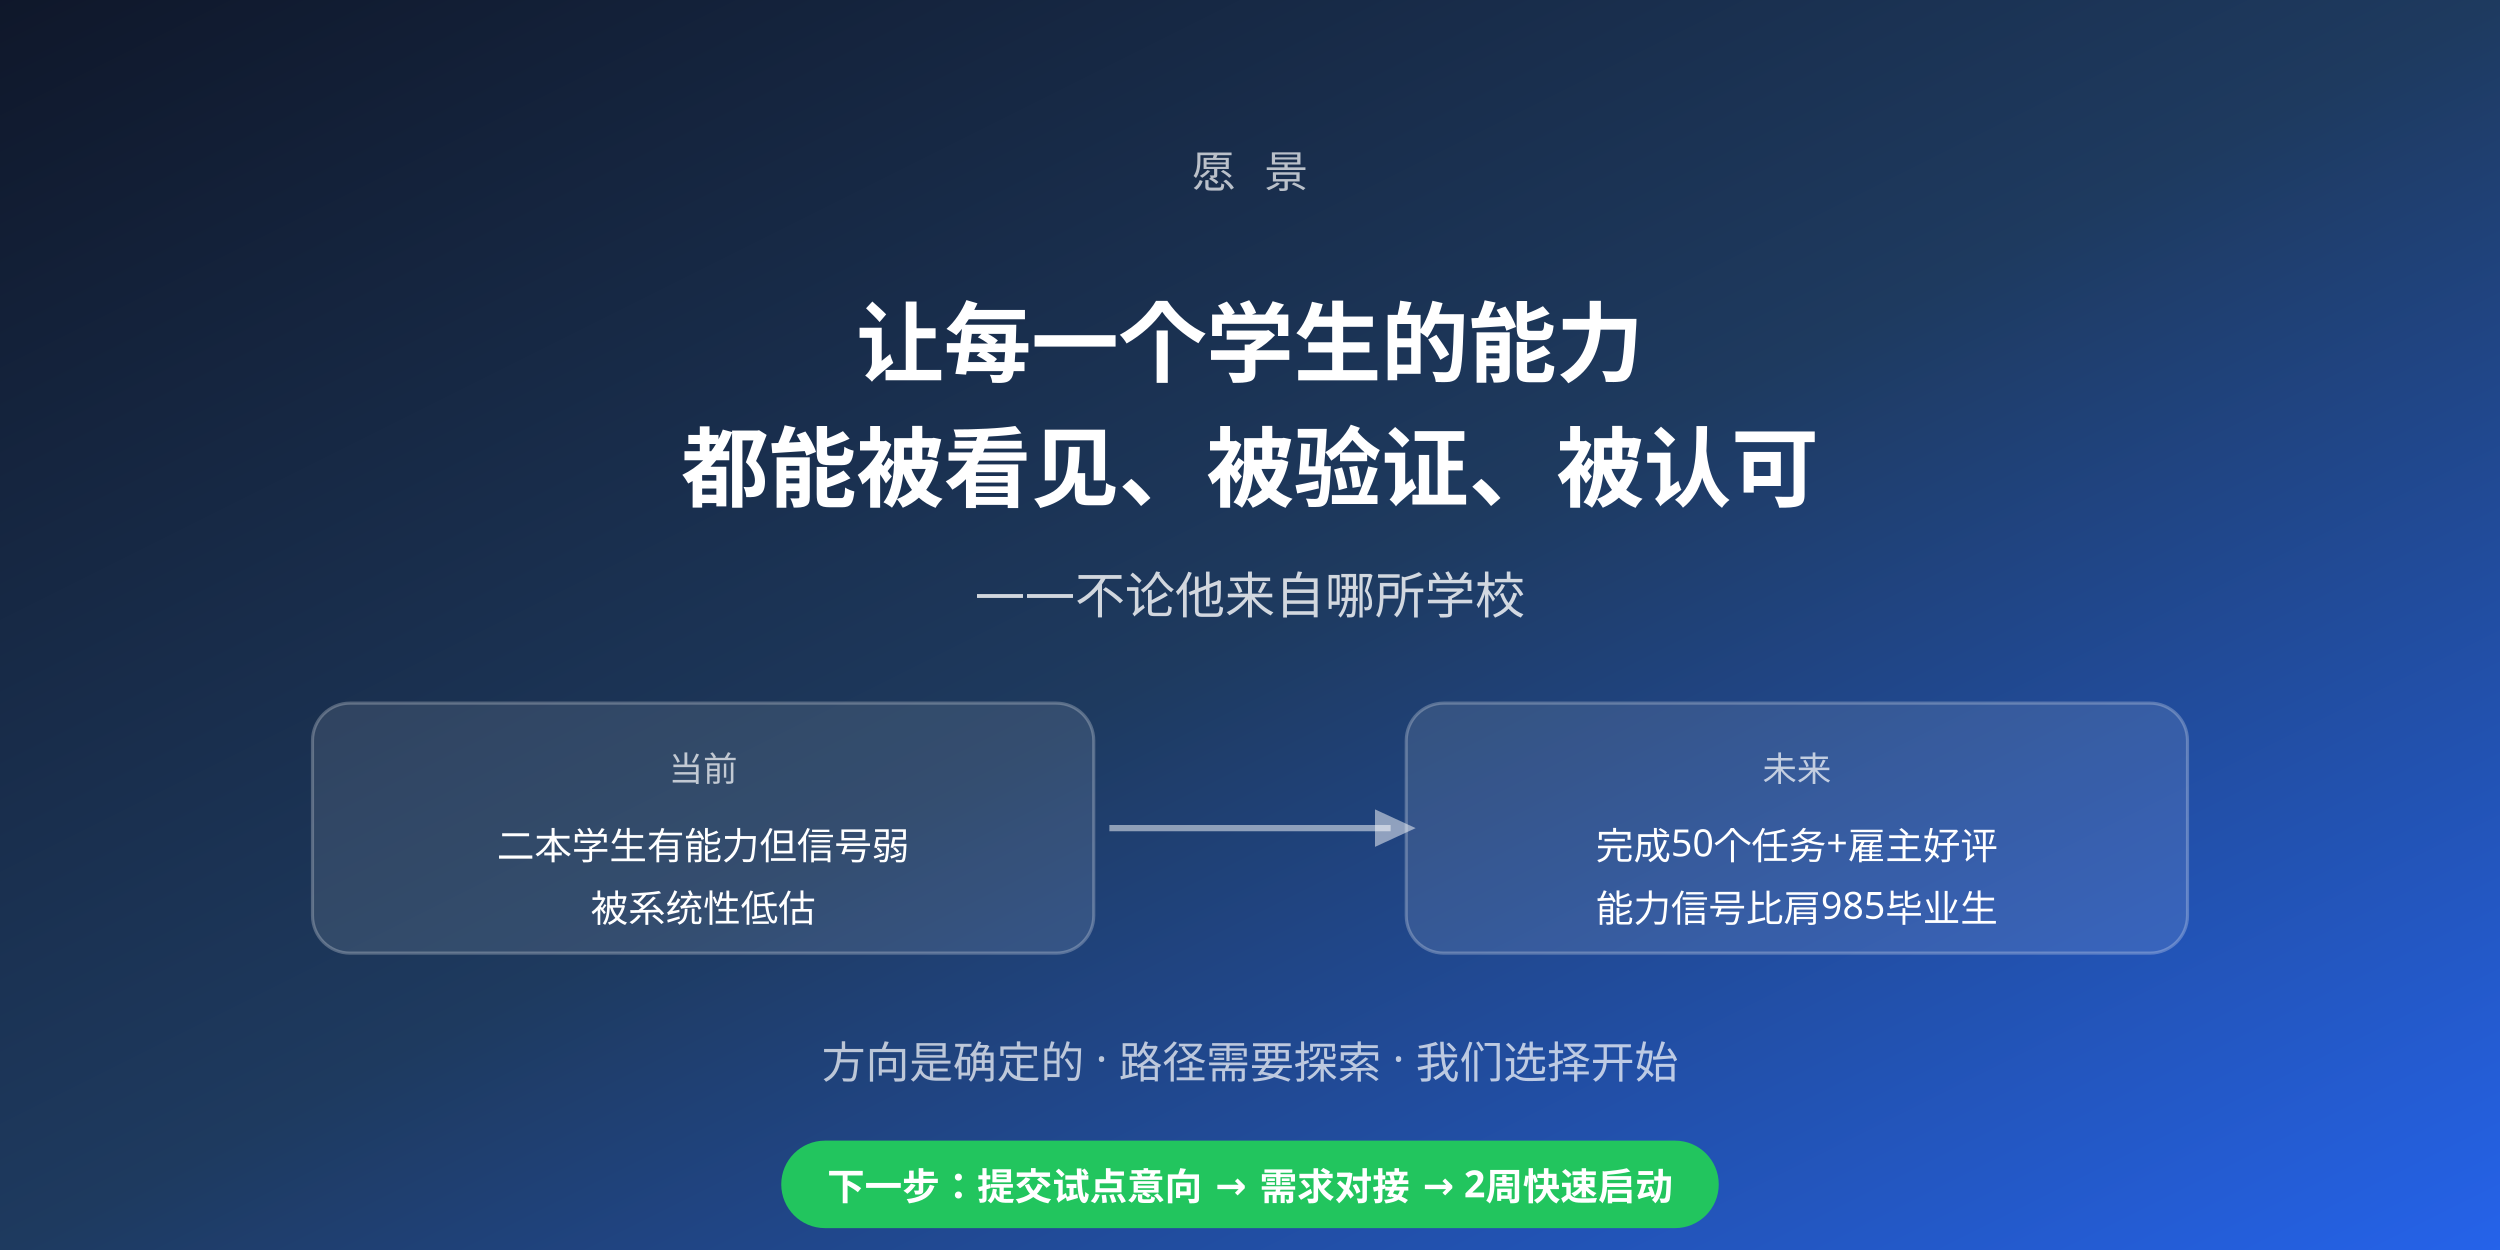
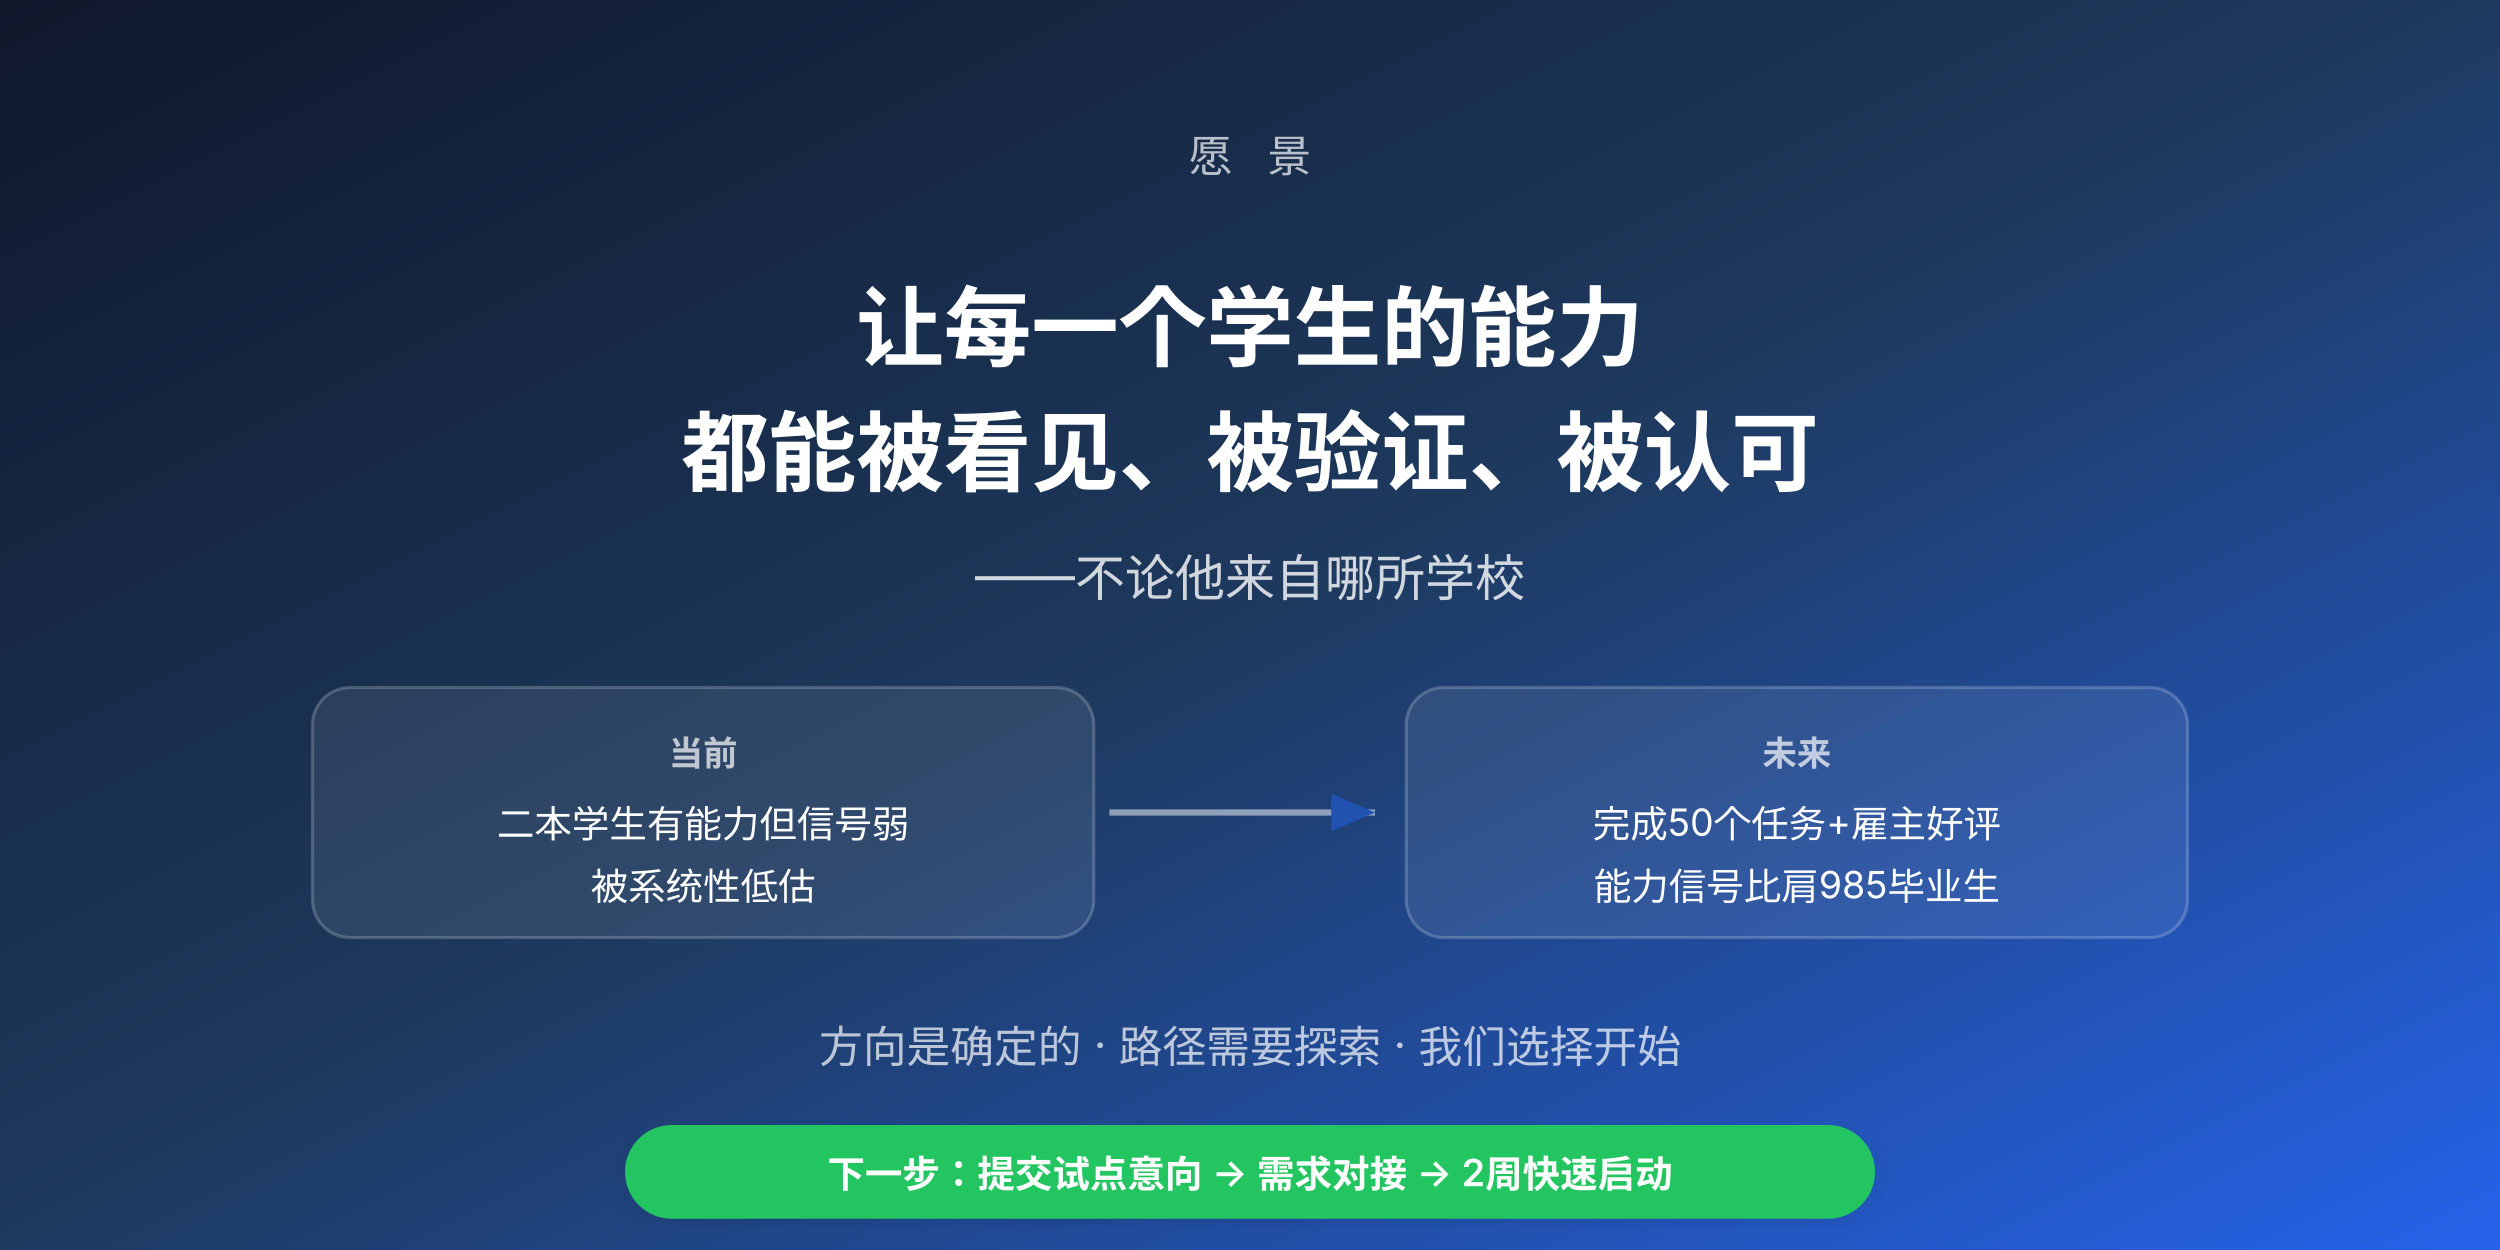
<svg xmlns="http://www.w3.org/2000/svg" width="800" height="400" viewBox="0 0 800 400">
  <defs>
-     <linearGradient id="vg" x1="0%" y1="0%" x2="100%" y2="100%">
+     <filter id="shadow" x="-4%" y="-4%" width="108%" height="112%">
+       <feDropShadow dx="0" dy="2" stdDeviation="4" flood-color="#0f172a" flood-opacity="0.08" />
+     </filter>
+     <filter id="shadowLg" x="-4%" y="-4%" width="108%" height="116%">
+       <feDropShadow dx="0" dy="4" stdDeviation="8" flood-color="#0f172a" flood-opacity="0.12" />
+     </filter>
+     <linearGradient id="gBlue" x1="0%" y1="0%" x2="100%" y2="100%">
+       <stop offset="0%" stop-color="#2563eb" />
+       <stop offset="100%" stop-color="#3b82f6" />
+     </linearGradient>
+     <linearGradient id="gGreen" x1="0%" y1="0%" x2="100%" y2="100%">
+       <stop offset="0%" stop-color="#16a34a" />
+       <stop offset="100%" stop-color="#22c55e" />
+     </linearGradient>
+     <linearGradient id="gAmber" x1="0%" y1="0%" x2="100%" y2="100%">
+       <stop offset="0%" stop-color="#d97706" />
+       <stop offset="100%" stop-color="#f59e0b" />
+     </linearGradient>
+     <linearGradient id="gViolet" x1="0%" y1="0%" x2="100%" y2="100%">
+       <stop offset="0%" stop-color="#7c3aed" />
+       <stop offset="100%" stop-color="#8b5cf6" />
+     </linearGradient>
+     <linearGradient id="gTeal" x1="0%" y1="0%" x2="100%" y2="100%">
+       <stop offset="0%" stop-color="#0d9488" />
+       <stop offset="100%" stop-color="#14b8a6" />
+     </linearGradient>
+     <linearGradient id="gDark" x1="0%" y1="0%" x2="100%" y2="100%">
      <stop offset="0%" stop-color="#0f172a" />
      <stop offset="50%" stop-color="#1e3a5f" />
      <stop offset="100%" stop-color="#2563eb" />
    </linearGradient>
+     <linearGradient id="gLine" x1="0%" y1="0%" x2="100%" y2="0%">
+       <stop offset="0%" stop-color="#94a3b8" />
+       <stop offset="100%" stop-color="#22c55e" />
+     </linearGradient>
+     <marker id="arrowB" markerWidth="8" markerHeight="8" refX="7" refY="3" orient="auto">
+       <path d="M0,0 L0,6 L7,3 z" fill="#2563eb" />
+     </marker>
+     <marker id="arrowG" markerWidth="8" markerHeight="8" refX="7" refY="3" orient="auto">
+       <path d="M0,0 L0,6 L7,3 z" fill="#22c55e" />
+     </marker>
+     <marker id="arrowV" markerWidth="8" markerHeight="8" refX="7" refY="3" orient="auto">
+       <path d="M0,0 L0,6 L7,3 z" fill="#7c3aed" />
+     </marker>
+     <marker id="arrowS" markerWidth="8" markerHeight="8" refX="7" refY="3" orient="auto">
+       <path d="M0,0 L0,6 L7,3 z" fill="#64748b" />
+     </marker>
+     <marker id="arrowA" markerWidth="8" markerHeight="8" refX="7" refY="3" orient="auto">
+       <path d="M0,0 L0,6 L7,3 z" fill="#d97706" />
+     </marker>
  </defs>
-   <rect width="800" height="400" rx="0" fill="url(#vg)" />
-   <text x="400" y="60" text-anchor="middle" fill="#fff" font-family="sans-serif" font-size="14" letter-spacing="3" opacity="0.7">愿 景</text>
-   <text x="400" y="120" text-anchor="middle" fill="#fff" font-family="sans-serif" font-size="28" font-weight="800">让每一个学生的能力</text>
-   <text x="400" y="160" text-anchor="middle" fill="#fff" font-family="sans-serif" font-size="28" font-weight="800">都能被看见、被验证、被认可</text>
-   <text x="400" y="195" text-anchor="middle" fill="#fff" font-family="sans-serif" font-size="16" opacity="0.8">——不论他来自哪所学校</text>
-   <rect x="100" y="225" width="250" height="80" rx="12" fill="rgba(255,255,255,0.1)" stroke="rgba(255,255,255,0.25)" />
-   <text x="225" y="250" text-anchor="middle" fill="#fff" font-family="sans-serif" font-size="11" opacity="0.7">当前</text>
-   <text x="225" y="275" text-anchor="middle" fill="#fff" font-family="sans-serif" font-size="12">二本学生有能力但信号弱</text>
-   <text x="225" y="295" text-anchor="middle" fill="#fff" font-family="sans-serif" font-size="12">被系统性低估</text>
-   <rect x="450" y="225" width="250" height="80" rx="12" fill="rgba(255,255,255,0.1)" stroke="rgba(255,255,255,0.25)" />
-   <text x="575" y="250" text-anchor="middle" fill="#fff" font-family="sans-serif" font-size="11" opacity="0.7">未来</text>
-   <text x="575" y="275" text-anchor="middle" fill="#fff" font-family="sans-serif" font-size="12">完成50个任务+雇主好评</text>
-   <text x="575" y="295" text-anchor="middle" fill="#fff" font-family="sans-serif" font-size="12">能力信号比肩985毕业生</text>
-   <path d="M355 265 L445 265" stroke="#fff" stroke-width="2" opacity="0.5" />
-   <polygon points="440,259 453,265 440,271" fill="#fff" opacity="0.5" />
-   <text x="400" y="345" text-anchor="middle" fill="#fff" font-family="sans-serif" font-size="14" opacity="0.7">方向是确定的 · 路径需要探索 · 我们选择开始</text>
-   <rect x="250" y="365" width="300" height="28" rx="14" fill="#22c55e" />
-   <text x="400" y="384" text-anchor="middle" fill="#fff" font-family="sans-serif" font-size="12" font-weight="600">下一步：提交试点意向 → 需求对接 → 2周快速启动</text>
+   <rect width="800" height="400" rx="0" fill="url(#gDark)" />
+   <text x="400" y="55" text-anchor="middle" fill="#ffffff" font-family="system-ui,-apple-system,BlinkMacSystemFont,Segoe UI,sans-serif" font-size="14" font-weight="400" letter-spacing="4" opacity="0.7">愿 景</text>
+   <text x="400" y="115" text-anchor="middle" fill="#ffffff" font-family="system-ui,-apple-system,BlinkMacSystemFont,Segoe UI,sans-serif" font-size="28" font-weight="800">让每一个学生的能力</text>
+   <text x="400" y="155" text-anchor="middle" fill="#ffffff" font-family="system-ui,-apple-system,BlinkMacSystemFont,Segoe UI,sans-serif" font-size="28" font-weight="800">都能被看见、被验证、被认可</text>
+   <text x="400" y="190" text-anchor="middle" fill="#ffffff" font-family="system-ui,-apple-system,BlinkMacSystemFont,Segoe UI,sans-serif" font-size="16" font-weight="400" opacity="0.8">——不论他来自哪所学校</text>
+   <rect x="100" y="220" width="250" height="80" rx="12" fill="rgba(255,255,255,0.08)" stroke="rgba(255,255,255,0.2)" stroke-width="1" />
+   <text x="225" y="245" text-anchor="middle" fill="#ffffff" font-family="system-ui,-apple-system,BlinkMacSystemFont,Segoe UI,sans-serif" font-size="11" font-weight="600" opacity="0.7">当前</text>
+   <text x="225" y="268" text-anchor="middle" fill="#ffffff" font-family="system-ui,-apple-system,BlinkMacSystemFont,Segoe UI,sans-serif" font-size="12">二本学生有能力但信号弱</text>
+   <text x="225" y="288" text-anchor="middle" fill="#ffffff" font-family="system-ui,-apple-system,BlinkMacSystemFont,Segoe UI,sans-serif" font-size="12">被系统性低估</text>
+   <line x1="355" y1="260" x2="440" y2="260" stroke="#ffffff" stroke-width="2" opacity="0.5" marker-end="url(#arrowB)" />
+   <rect x="450" y="220" width="250" height="80" rx="12" fill="rgba(255,255,255,0.08)" stroke="rgba(255,255,255,0.2)" stroke-width="1" />
+   <text x="575" y="245" text-anchor="middle" fill="#ffffff" font-family="system-ui,-apple-system,BlinkMacSystemFont,Segoe UI,sans-serif" font-size="11" font-weight="600" opacity="0.7">未来</text>
+   <text x="575" y="268" text-anchor="middle" fill="#ffffff" font-family="system-ui,-apple-system,BlinkMacSystemFont,Segoe UI,sans-serif" font-size="12">完成50个任务+雇主好评</text>
+   <text x="575" y="288" text-anchor="middle" fill="#ffffff" font-family="system-ui,-apple-system,BlinkMacSystemFont,Segoe UI,sans-serif" font-size="12">能力信号比肩985毕业生</text>
+   <text x="400" y="340" text-anchor="middle" fill="#ffffff" font-family="system-ui,-apple-system,BlinkMacSystemFont,Segoe UI,sans-serif" font-size="14" font-weight="400" opacity="0.7">方向是确定的 · 路径需要探索 · 我们选择开始</text>
+   <rect x="200" y="360" width="400" height="30" rx="15" fill="#22c55e" filter="url(#shadow)" />
+   <text x="400" y="380" text-anchor="middle" fill="#ffffff" font-family="system-ui,-apple-system,BlinkMacSystemFont,Segoe UI,sans-serif" font-size="12" font-weight="600">下一步：提交试点意向 → 需求对接 → 2周快速启动</text>
</svg>
